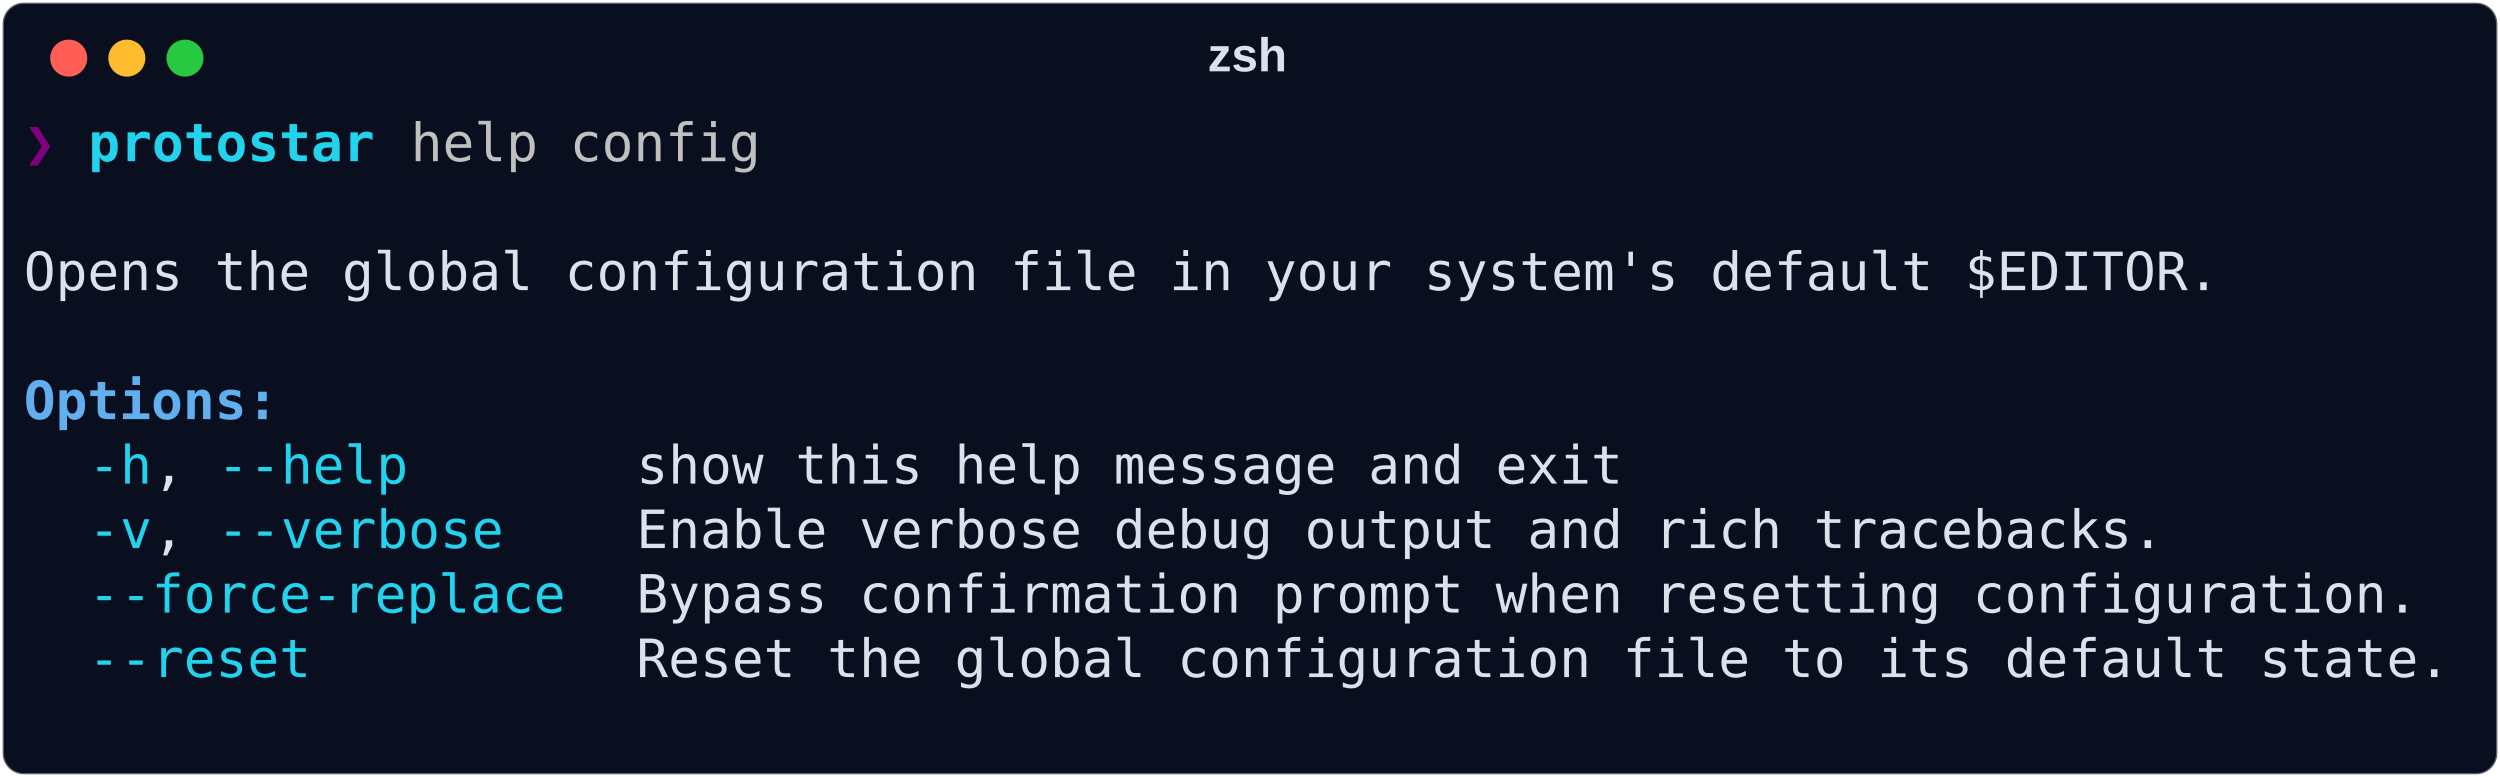
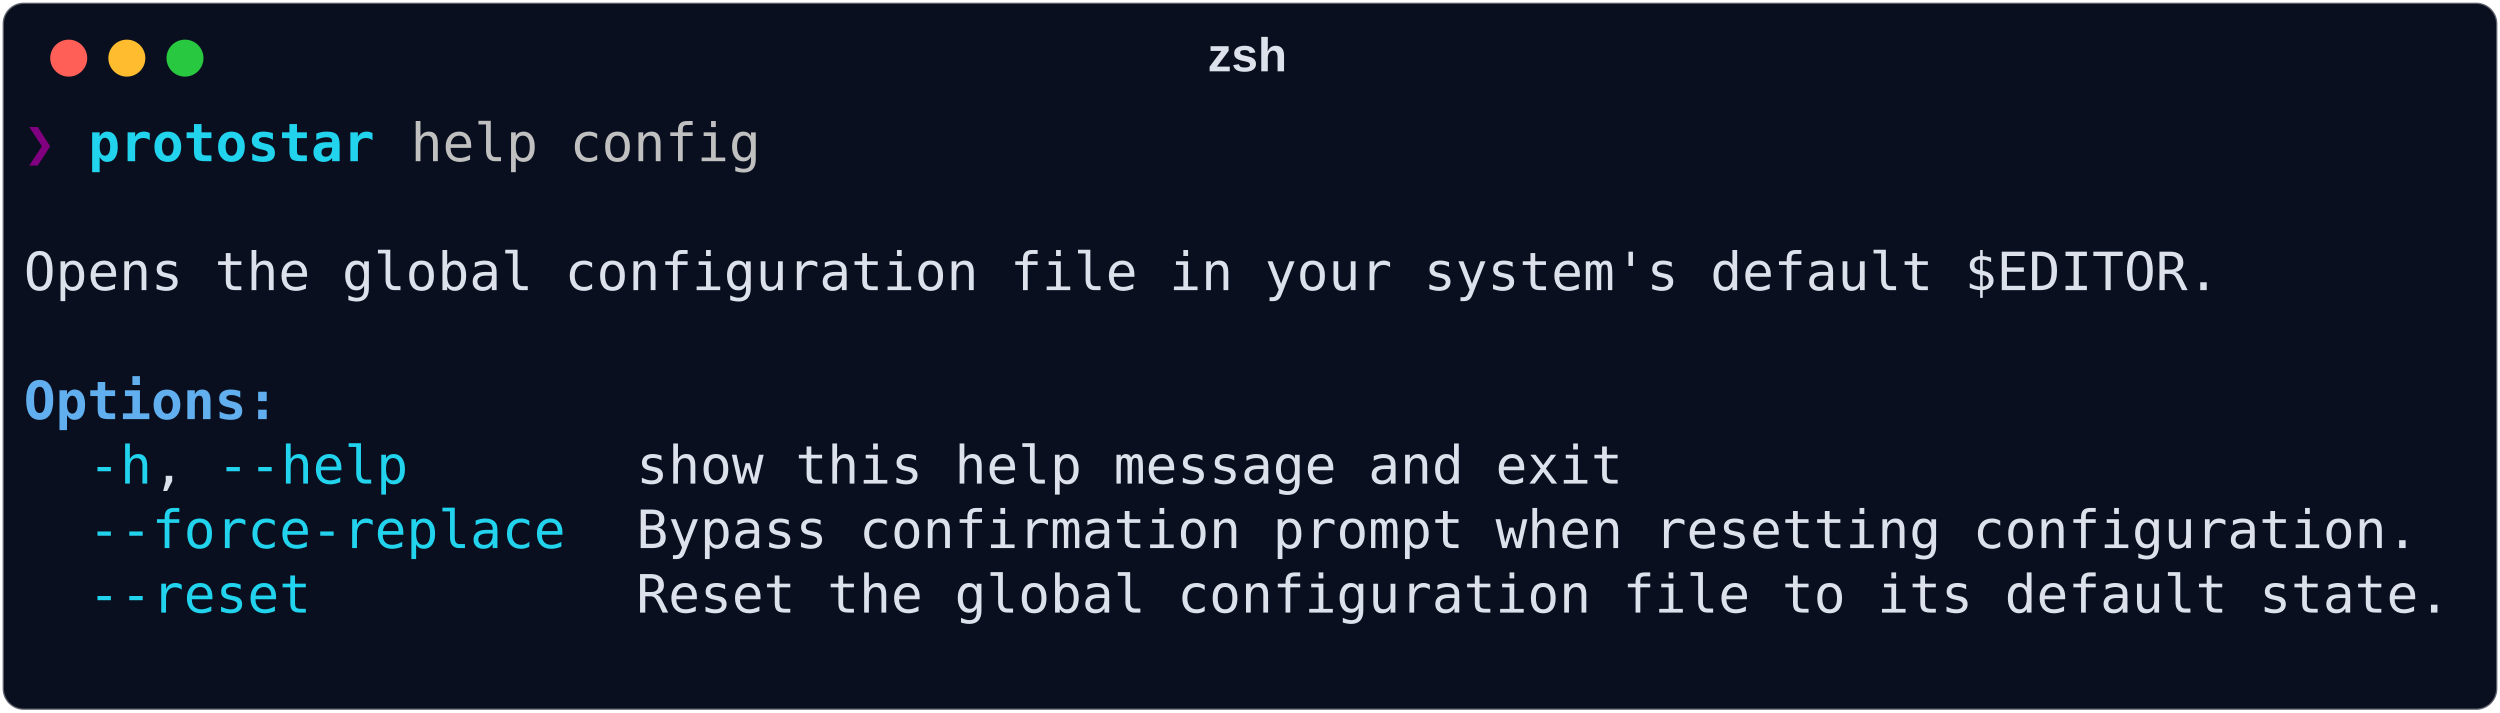
- <svg xmlns="http://www.w3.org/2000/svg" class="rich-terminal" viewBox="0 0 946 294.0">
+ <svg xmlns="http://www.w3.org/2000/svg" class="rich-terminal" viewBox="0 0 946 269.6">
  <style>

    @font-face {
        font-family: "Fira Code";
        src: local("FiraCode-Regular"),
                url("https://cdnjs.cloudflare.com/ajax/libs/firacode/6.2.0/woff2/FiraCode-Regular.woff2") format("woff2"),
                url("https://cdnjs.cloudflare.com/ajax/libs/firacode/6.2.0/woff/FiraCode-Regular.woff") format("woff");
        font-style: normal;
        font-weight: 400;
    }
    @font-face {
        font-family: "Fira Code";
        src: local("FiraCode-Bold"),
                url("https://cdnjs.cloudflare.com/ajax/libs/firacode/6.2.0/woff2/FiraCode-Bold.woff2") format("woff2"),
                url("https://cdnjs.cloudflare.com/ajax/libs/firacode/6.2.0/woff/FiraCode-Bold.woff") format("woff");
        font-style: bold;
        font-weight: 700;
    }

    .cli_config_help-matrix {
        font-family: Fira Code, monospace;
        font-size: 20px;
        line-height: 24.4px;
        font-variant-east-asian: full-width;
    }

    .cli_config_help-title {
        font-size: 18px;
        font-weight: bold;
        font-family: arial;
    }

    .cli_config_help-r1 { fill: #800080;font-weight: bold }
.cli_config_help-r2 { fill: #22d3ee;font-weight: bold }
.cli_config_help-r3 { fill: #c0c0c0 }
.cli_config_help-r4 { fill: #dce1eb }
.cli_config_help-r5 { fill: #61afef;font-weight: bold }
.cli_config_help-r6 { fill: #22d3ee }
    </style>
  <defs>
    <clipPath id="cli_config_help-clip-terminal">
-       <rect x="0" y="0" width="926.2" height="243.0" />
+       <rect x="0" y="0" width="926.2" height="218.6" />
    </clipPath>
    <clipPath id="cli_config_help-line-0">
      <rect x="0" y="1.5" width="927.2" height="24.65" />
    </clipPath>
    <clipPath id="cli_config_help-line-1">
      <rect x="0" y="25.9" width="927.2" height="24.65" />
    </clipPath>
    <clipPath id="cli_config_help-line-2">
      <rect x="0" y="50.3" width="927.2" height="24.65" />
    </clipPath>
    <clipPath id="cli_config_help-line-3">
      <rect x="0" y="74.7" width="927.2" height="24.65" />
    </clipPath>
    <clipPath id="cli_config_help-line-4">
      <rect x="0" y="99.1" width="927.2" height="24.65" />
    </clipPath>
    <clipPath id="cli_config_help-line-5">
      <rect x="0" y="123.5" width="927.2" height="24.65" />
    </clipPath>
    <clipPath id="cli_config_help-line-6">
      <rect x="0" y="147.9" width="927.2" height="24.65" />
    </clipPath>
    <clipPath id="cli_config_help-line-7">
      <rect x="0" y="172.3" width="927.2" height="24.65" />
    </clipPath>
-     <clipPath id="cli_config_help-line-8">
-       <rect x="0" y="196.7" width="927.2" height="24.65" />
-     </clipPath>
  </defs>
-   <rect fill="#0a0f1f" stroke="rgba(255,255,255,0.35)" stroke-width="1" x="1" y="1" width="944" height="292" rx="8" />
+   <rect fill="#0a0f1f" stroke="rgba(255,255,255,0.35)" stroke-width="1" x="1" y="1" width="944" height="267.6" rx="8" />
  <text class="cli_config_help-title" fill="#dce1eb" text-anchor="middle" x="472" y="27">zsh</text>
  <g transform="translate(26,22)">
    <circle cx="0" cy="0" r="7" fill="#ff5f57" />
    <circle cx="22" cy="0" r="7" fill="#febc2e" />
    <circle cx="44" cy="0" r="7" fill="#28c840" />
  </g>
  <g transform="translate(9, 41)" clip-path="url(#cli_config_help-clip-terminal)">
    <g class="cli_config_help-matrix">
      <text class="cli_config_help-r1" x="0" y="20" textLength="24.4" clip-path="url(#cli_config_help-line-0)">❯ </text>
      <text class="cli_config_help-r2" x="24.4" y="20" textLength="122" clip-path="url(#cli_config_help-line-0)">protostar </text>
      <text class="cli_config_help-r3" x="146.4" y="20" textLength="134.2" clip-path="url(#cli_config_help-line-0)">help config</text>
      <text class="cli_config_help-r4" x="927.2" y="20" textLength="12.2" clip-path="url(#cli_config_help-line-0)">
</text>
      <text class="cli_config_help-r4" x="927.2" y="44.4" textLength="12.2" clip-path="url(#cli_config_help-line-1)">
</text>
      <text class="cli_config_help-r4" x="0" y="68.8" textLength="841.8" clip-path="url(#cli_config_help-line-2)">Opens the global configuration file in your system's default $EDITOR.</text>
      <text class="cli_config_help-r4" x="927.2" y="68.8" textLength="12.2" clip-path="url(#cli_config_help-line-2)">
</text>
      <text class="cli_config_help-r4" x="927.2" y="93.2" textLength="12.2" clip-path="url(#cli_config_help-line-3)">
</text>
      <text class="cli_config_help-r5" x="0" y="117.6" textLength="97.6" clip-path="url(#cli_config_help-line-4)">Options:</text>
      <text class="cli_config_help-r4" x="927.2" y="117.6" textLength="12.2" clip-path="url(#cli_config_help-line-4)">
</text>
      <text class="cli_config_help-r6" x="24.4" y="142" textLength="24.4" clip-path="url(#cli_config_help-line-5)">-h</text>
      <text class="cli_config_help-r4" x="48.8" y="142" textLength="24.4" clip-path="url(#cli_config_help-line-5)">, </text>
      <text class="cli_config_help-r6" x="73.2" y="142" textLength="73.2" clip-path="url(#cli_config_help-line-5)">--help</text>
      <text class="cli_config_help-r4" x="231.8" y="142" textLength="378.2" clip-path="url(#cli_config_help-line-5)">show this help message and exit</text>
      <text class="cli_config_help-r4" x="927.2" y="142" textLength="12.2" clip-path="url(#cli_config_help-line-5)">
</text>
-       <text class="cli_config_help-r6" x="24.4" y="166.4" textLength="24.4" clip-path="url(#cli_config_help-line-6)">-v</text>
-       <text class="cli_config_help-r4" x="48.8" y="166.4" textLength="24.4" clip-path="url(#cli_config_help-line-6)">, </text>
-       <text class="cli_config_help-r6" x="73.2" y="166.4" textLength="109.8" clip-path="url(#cli_config_help-line-6)">--verbose</text>
-       <text class="cli_config_help-r4" x="231.8" y="166.4" textLength="585.6" clip-path="url(#cli_config_help-line-6)">Enable verbose debug output and rich tracebacks.</text>
+       <text class="cli_config_help-r6" x="24.4" y="166.4" textLength="183" clip-path="url(#cli_config_help-line-6)">--force-replace</text>
+       <text class="cli_config_help-r4" x="231.8" y="166.4" textLength="683.2" clip-path="url(#cli_config_help-line-6)">Bypass confirmation prompt when resetting configuration.</text>
      <text class="cli_config_help-r4" x="927.2" y="166.4" textLength="12.2" clip-path="url(#cli_config_help-line-6)">
</text>
-       <text class="cli_config_help-r6" x="24.4" y="190.8" textLength="183" clip-path="url(#cli_config_help-line-7)">--force-replace</text>
-       <text class="cli_config_help-r4" x="231.8" y="190.8" textLength="683.2" clip-path="url(#cli_config_help-line-7)">Bypass confirmation prompt when resetting configuration.</text>
+       <text class="cli_config_help-r6" x="24.4" y="190.8" textLength="85.4" clip-path="url(#cli_config_help-line-7)">--reset</text>
+       <text class="cli_config_help-r4" x="231.8" y="190.8" textLength="695.4" clip-path="url(#cli_config_help-line-7)">Reset the global configuration file to its default state.</text>
      <text class="cli_config_help-r4" x="927.2" y="190.8" textLength="12.2" clip-path="url(#cli_config_help-line-7)">
</text>
-       <text class="cli_config_help-r6" x="24.4" y="215.2" textLength="85.4" clip-path="url(#cli_config_help-line-8)">--reset</text>
-       <text class="cli_config_help-r4" x="231.8" y="215.2" textLength="695.4" clip-path="url(#cli_config_help-line-8)">Reset the global configuration file to its default state.</text>
      <text class="cli_config_help-r4" x="927.2" y="215.2" textLength="12.2" clip-path="url(#cli_config_help-line-8)">
- </text>
-       <text class="cli_config_help-r4" x="927.2" y="239.6" textLength="12.2" clip-path="url(#cli_config_help-line-9)">
</text>
    </g>
  </g>
</svg>
